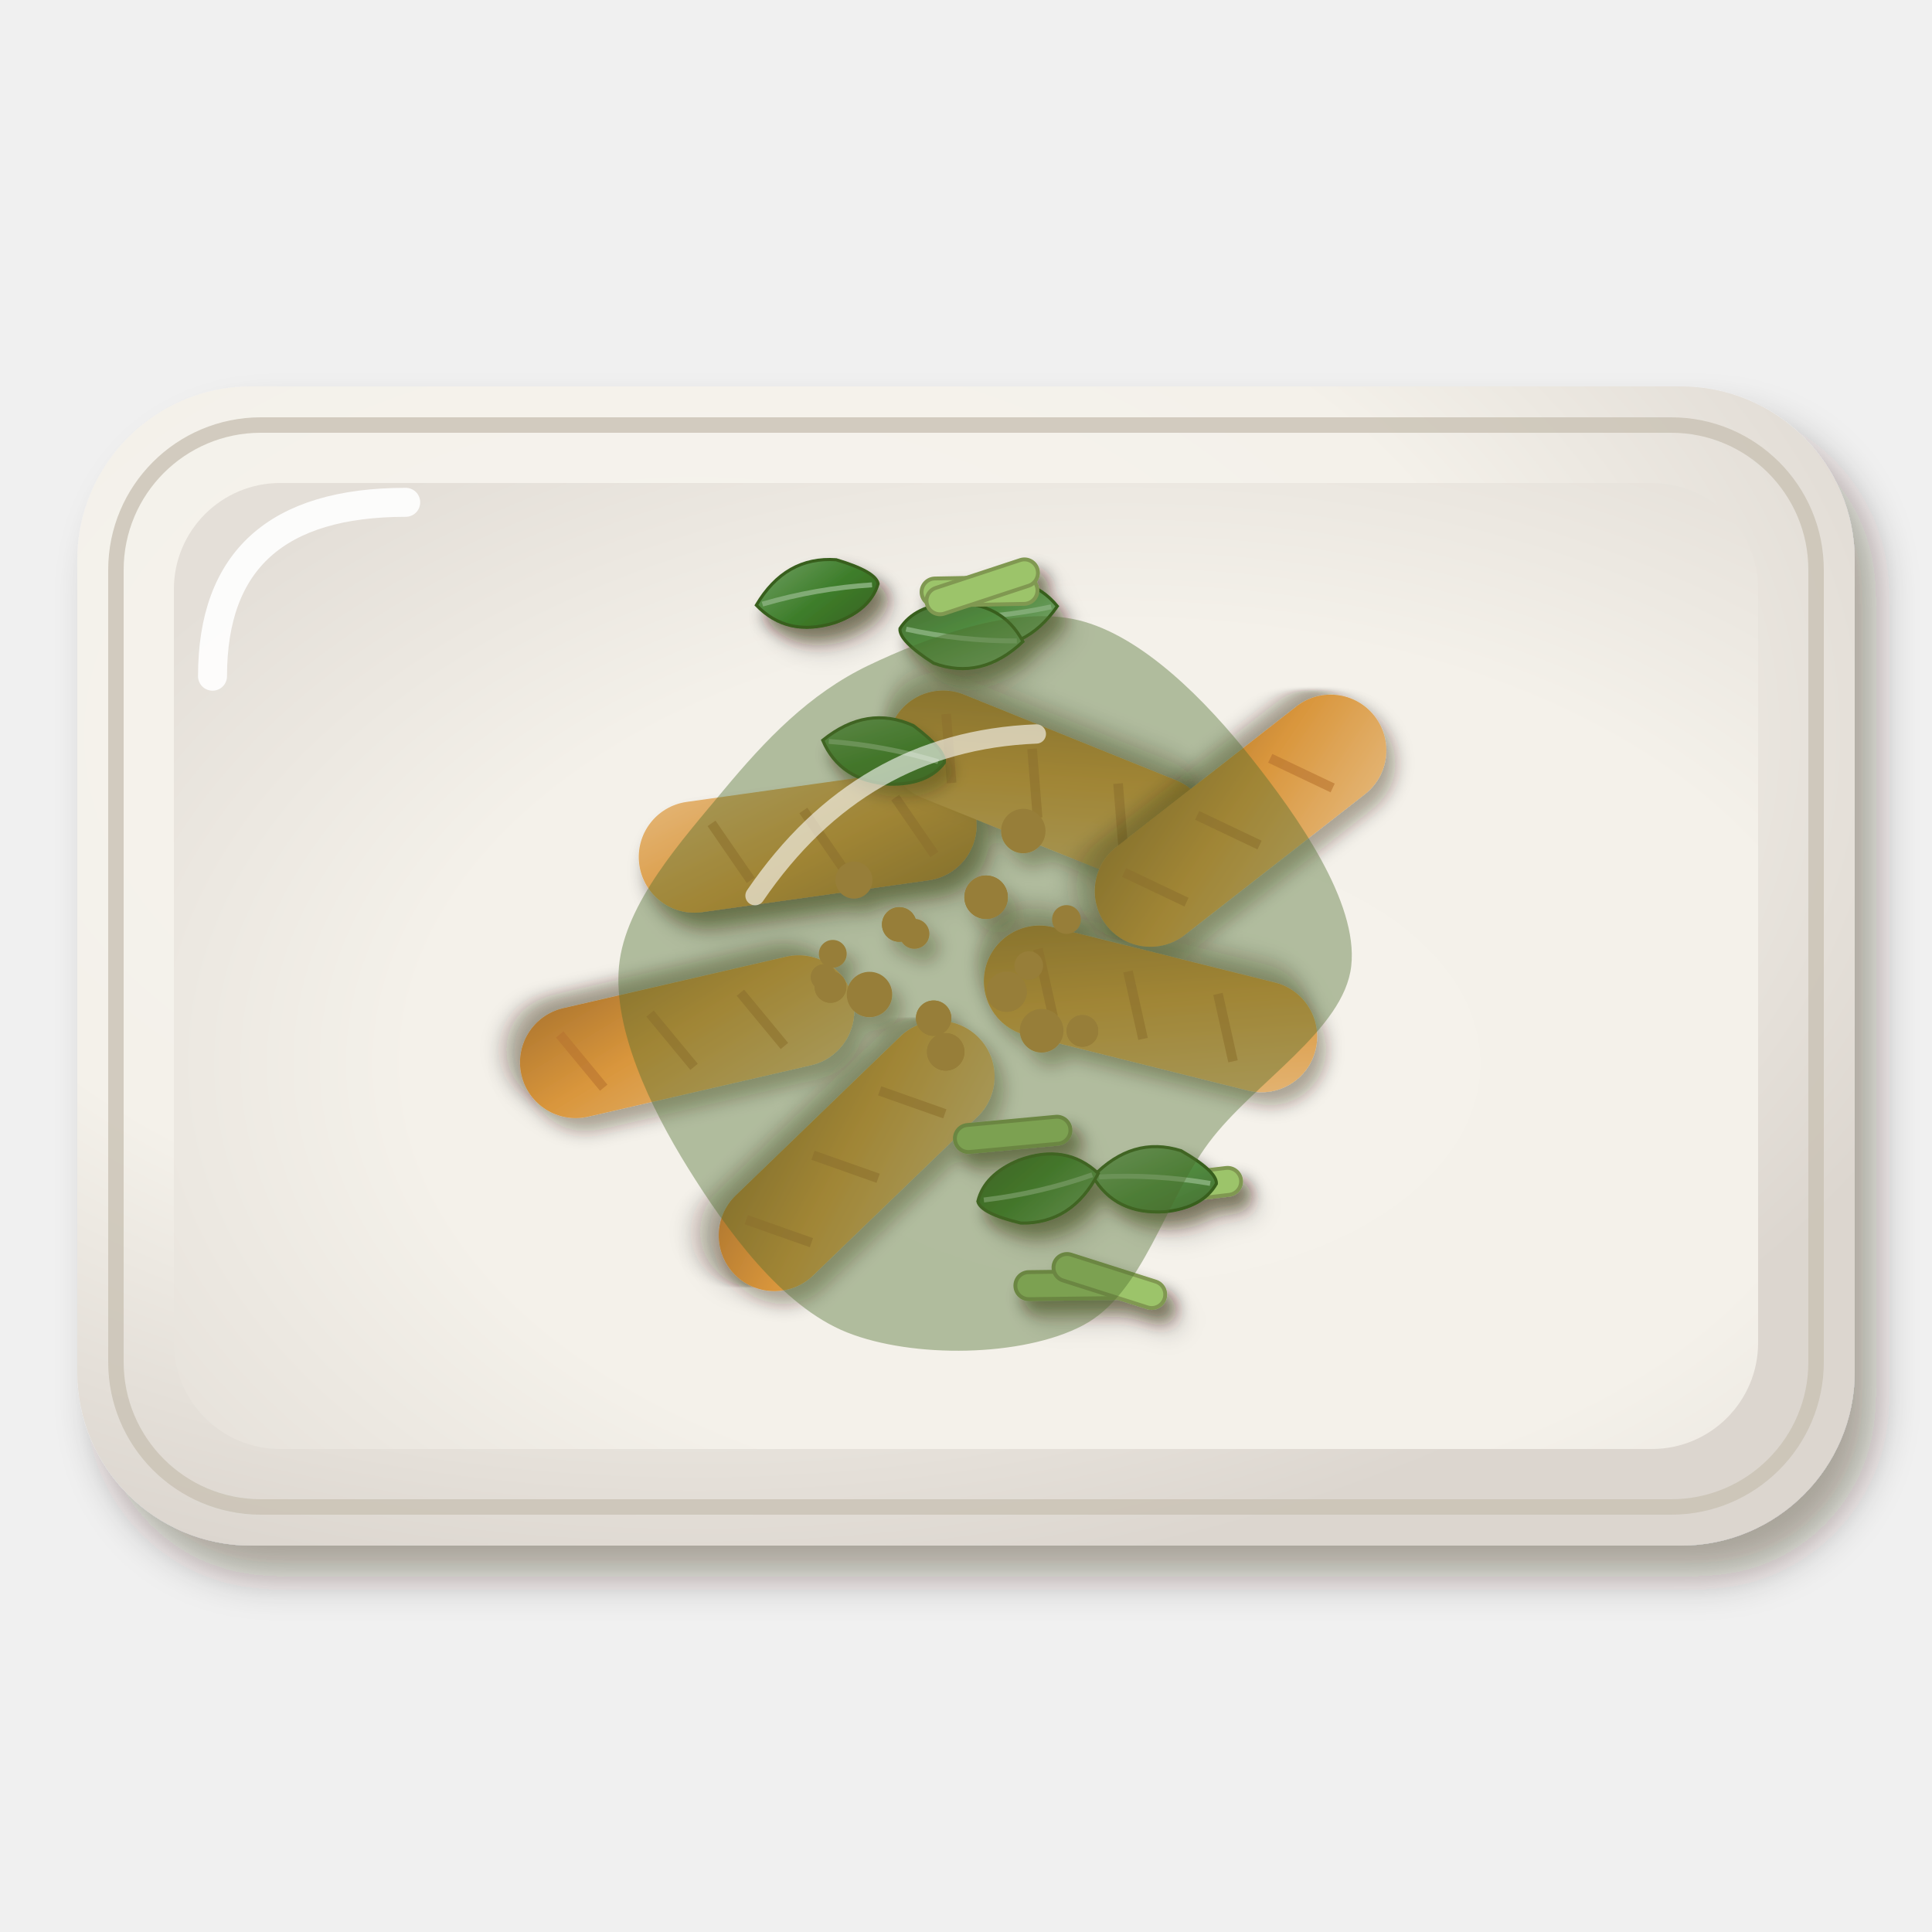
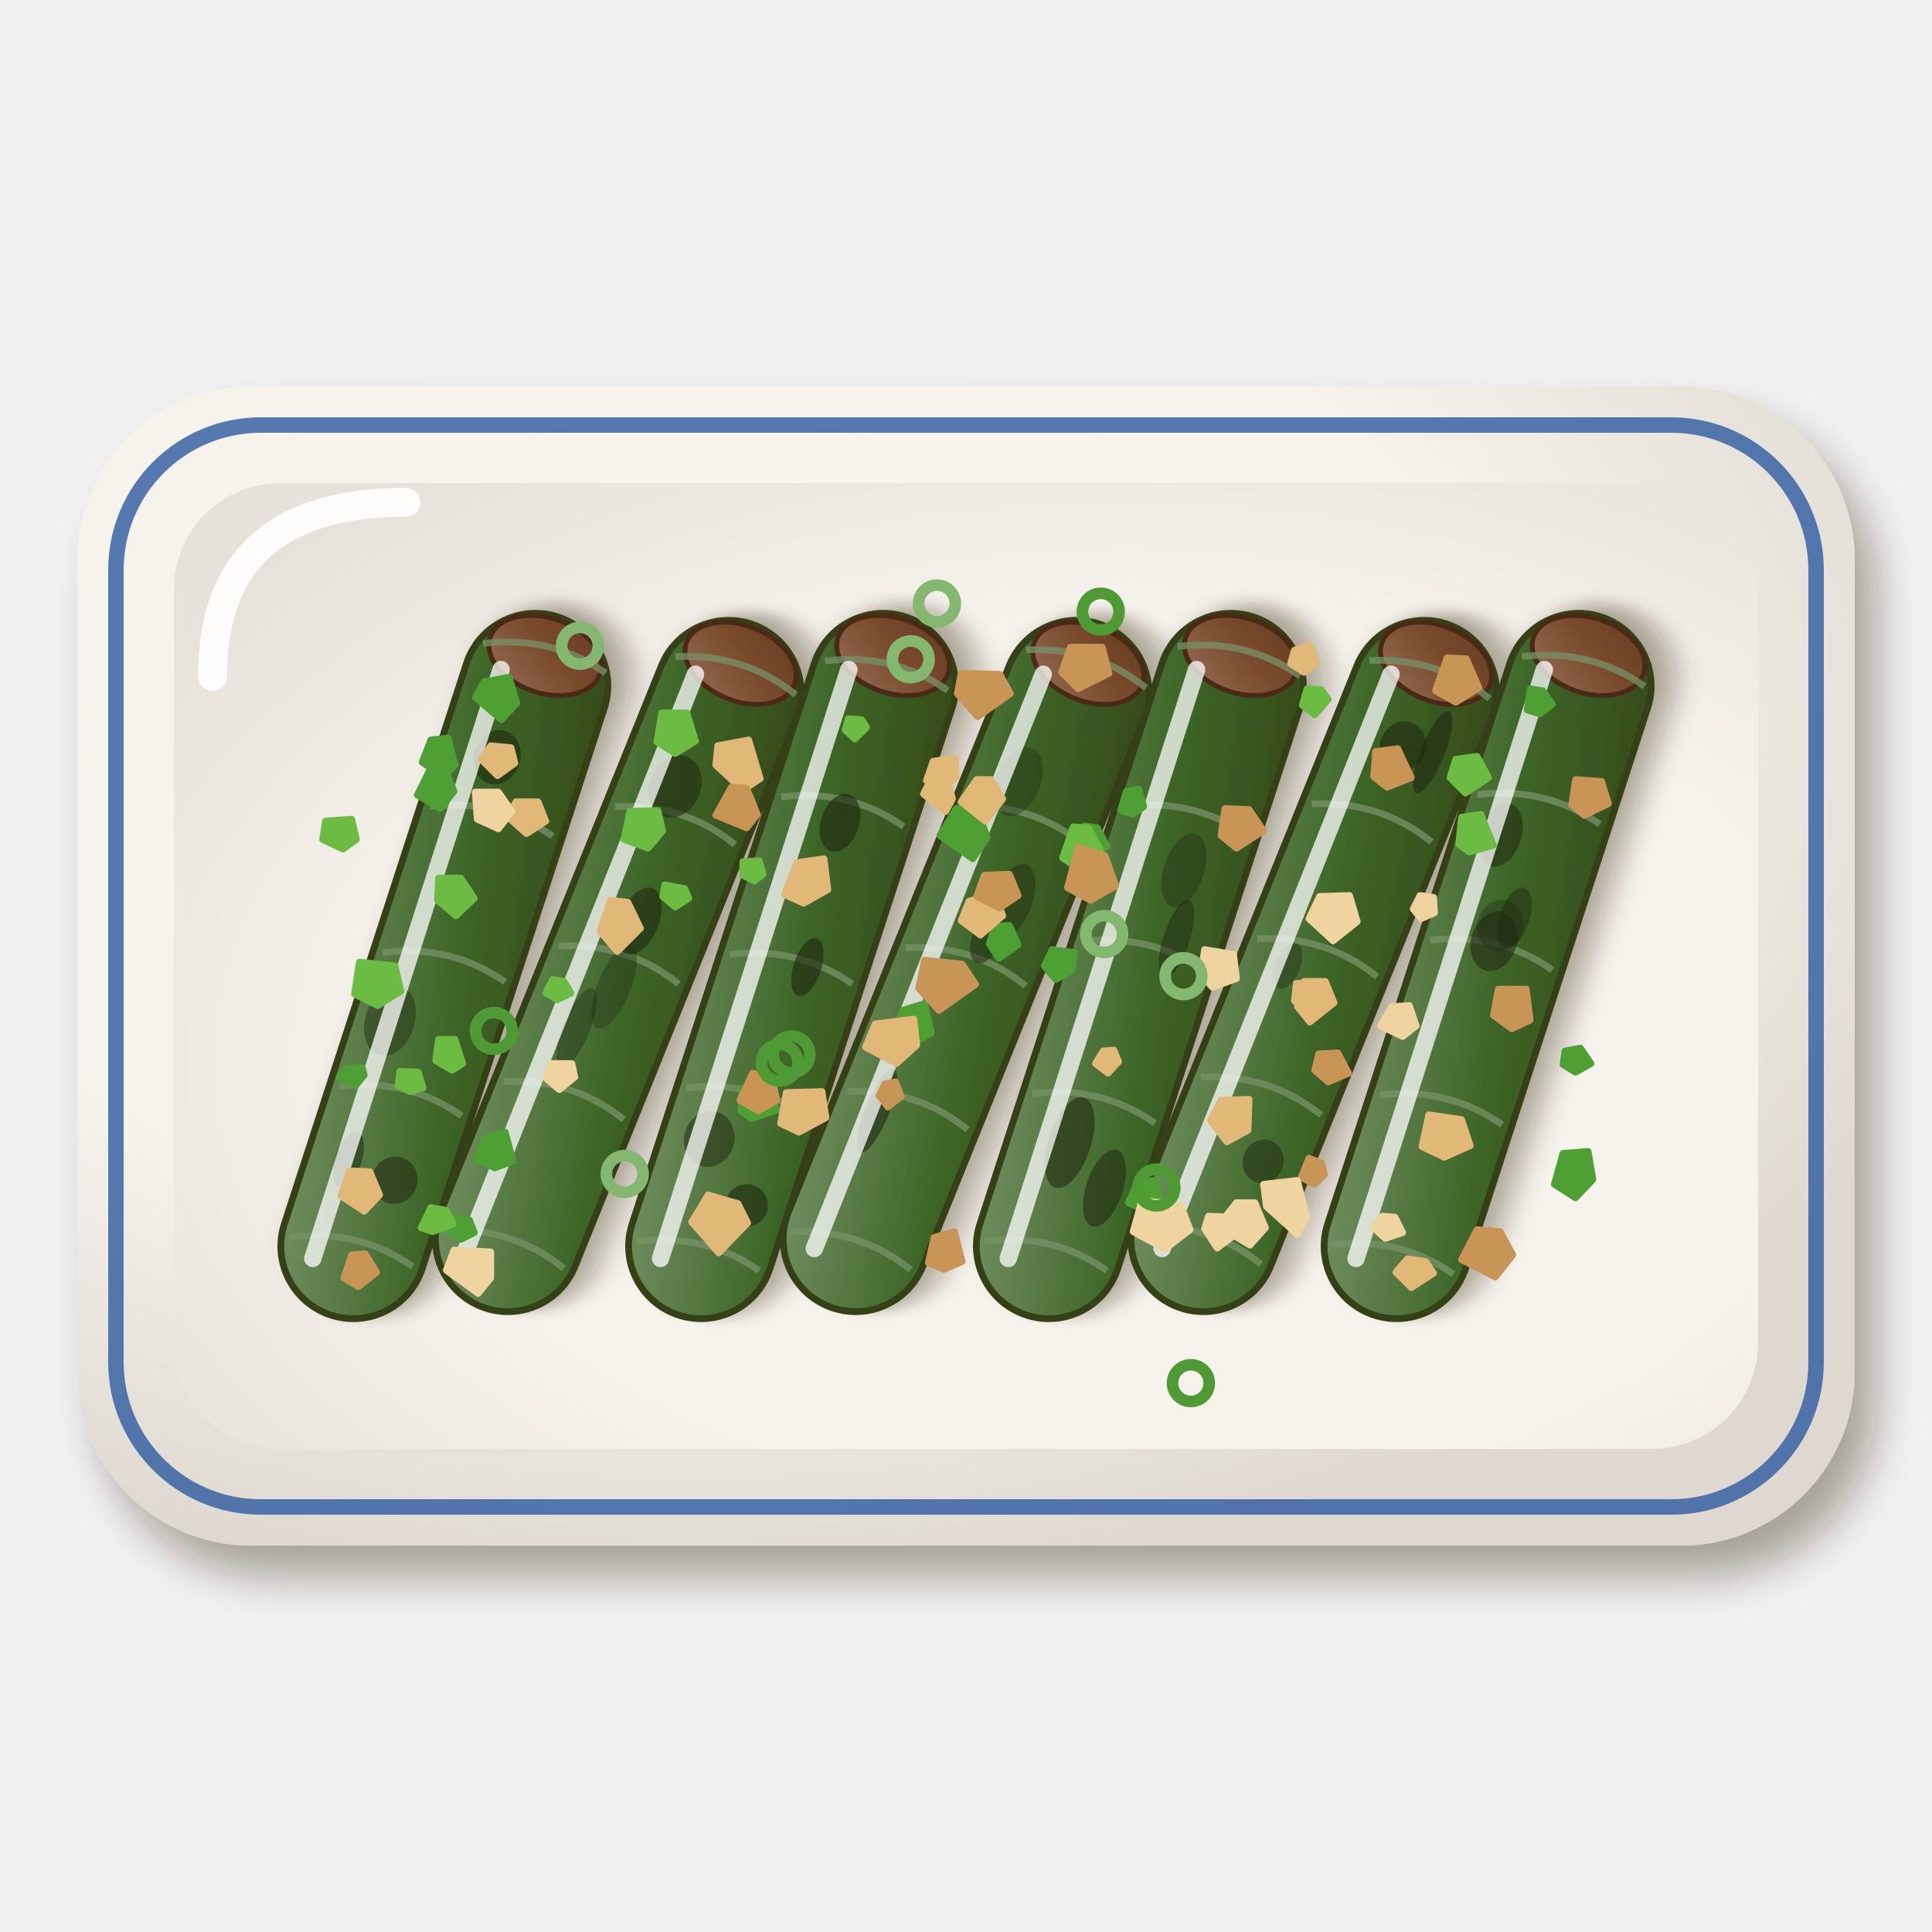
<svg xmlns="http://www.w3.org/2000/svg" viewBox="0 0 200 200" width="400" height="400">
  <defs>
    <filter id="vn_bolalot-1" x="-30%" y="-30%" width="160%" height="160%">
      <feDropShadow dx="2.24" dy="3.2" stdDeviation="2.08" flood-color="#2b1607" flood-opacity=".36" />
    </filter>
    <radialGradient id="vn_bolalot-2" cx="0.35" cy="0.3" r=".75">
-       <stop offset="0" stop-color="#f6f4ee" />
-       <stop offset=".6" stop-color="#f4f1ea" />
-       <stop offset="1" stop-color="#dcd6cf" />
+       <stop offset="0" stop-color="#f8f5f0" />
+       <stop offset=".6" stop-color="#f6f3ec" />
+       <stop offset="1" stop-color="#ded8d0" />
    </radialGradient>
    <radialGradient id="vn_bolalot-3" cx="0.6" cy="0.6" r=".75">
-       <stop offset="0" stop-color="#f5f2eb" />
-       <stop offset=".6" stop-color="#f4f1ea" />
-       <stop offset="1" stop-color="#e4dfd8" />
+       <stop offset="0" stop-color="#f7f4ed" />
+       <stop offset=".6" stop-color="#f6f3ec" />
+       <stop offset="1" stop-color="#e6e1da" />
    </radialGradient>
    <filter id="vn_bolalot-4" x="-30%" y="-30%" width="160%" height="160%">
-       <feDropShadow dx="0.98" dy="1.4" stdDeviation="0.91" flood-color="#2b1607" flood-opacity=".36" />
+       <feDropShadow dx="1.26" dy="1.8" stdDeviation="1.17" flood-color="#2b1607" flood-opacity=".36" />
    </filter>
-     <filter id="vn_bolalot-5" x="-30%" y="-30%" width="160%" height="160%">
-       <feDropShadow dx="1.12" dy="1.6" stdDeviation="1.04" flood-color="#2b1607" flood-opacity=".36" />
-     </filter>
+     <linearGradient id="vn_bolalot-5" x1="0" y1="0" x2="1" y2="1">
+       <stop offset="0" stop-color="#739063" />
+       <stop offset=".55" stop-color="#3c6526" />
+       <stop offset="1" stop-color="#36491b" />
+     </linearGradient>
    <linearGradient id="vn_bolalot-6" x1="0" y1="0" x2="1" y2="1">
-       <stop offset="0" stop-color="#e4b677" />
-       <stop offset=".55" stop-color="#d9963c" />
-       <stop offset="1" stop-color="#ad762f" />
+       <stop offset="0" stop-color="#956e56" />
+       <stop offset=".55" stop-color="#7a4a2c" />
+       <stop offset="1" stop-color="#663d23" />
    </linearGradient>
-     <linearGradient id="vn_bolalot-7" x1="0" y1="0" x2="1" y2="1">
-       <stop offset="0" stop-color="#7ca76f" />
-       <stop offset=".55" stop-color="#508a3f" />
-       <stop offset="1" stop-color="#476d31" />
-     </linearGradient>
-     <linearGradient id="vn_bolalot-8" x1="0" y1="0" x2="1" y2="1">
-       <stop offset="0" stop-color="#6e9e5f" />
-       <stop offset=".55" stop-color="#3d7d2a" />
-       <stop offset="1" stop-color="#386321" />
-     </linearGradient>
-     <filter id="vn_bolalot-9" x="-30%" y="-30%" width="160%" height="160%">
-       <feDropShadow dx="0.84" dy="1.2" stdDeviation="0.78" flood-color="#2b1607" flood-opacity=".36" />
-     </filter>
  </defs>
  <g filter="url(#vn_bolalot-1)">
    <rect x="8" y="40" width="184" height="120" rx="18" fill="url(#vn_bolalot-2)" />
  </g>
-   <rect x="12" y="44" width="176" height="112" rx="15" fill="none" stroke="#c9c2b4" stroke-width="1.6" opacity=".8" />
+   <rect x="12" y="44" width="176" height="112" rx="15" fill="none" stroke="#2d5aa0" stroke-width="1.6" opacity=".8" />
  <rect x="18" y="50" width="164" height="100" rx="11" fill="url(#vn_bolalot-3)" />
  <path d="M22,70 Q22,52 42,52" stroke="#fff" stroke-width="3" fill="none" stroke-linecap="round" opacity=".9" />
-   <g filter="url(#vn_bolalot-4)">
-     <g transform="translate(88.68 119.67) rotate(136)">
-       <g filter="url(#vn_bolalot-5)">
-         <rect x="-17.6" y="-5.76" width="35.2" height="11.52" rx="5.76" fill="url(#vn_bolalot-6)" />
-       </g>
-       <path d="M-9.6,-3.2 l3.2,6.4 M0,-3.2 l3.2,6.4 M9.6,-3.2 l3.2,6.4" stroke="#b8732e" stroke-width="1" opacity=".6" />
+   <g transform="translate(46 100) rotate(-72)">
+     <g filter="url(#vn_bolalot-4)">
+       <rect x="-38" y="-7.5" width="76" height="15" rx="7.5" fill="url(#vn_bolalot-5)" stroke="#344118" stroke-width=".7" />
    </g>
-     <g transform="translate(119.1 104.44) rotate(194)">
-       <g filter="url(#vn_bolalot-5)">
-         <rect x="-17.6" y="-5.76" width="35.2" height="11.52" rx="5.76" fill="url(#vn_bolalot-6)" />
-       </g>
-       <path d="M-9.6,-3.2 l3.2,6.4 M0,-3.2 l3.2,6.4 M9.6,-3.2 l3.2,6.4" stroke="#b8732e" stroke-width="1" opacity=".6" />
+     <ellipse cx="33.8" cy="0" rx="3.9" ry="6" fill="url(#vn_bolalot-6)" stroke="#4a2a14" stroke-width=".5" />
+     <path d="M-31.61,-6.5 Q-28.61,0 -30.61,6.5M-15.19,-6.5 Q-12.19,0 -14.19,6.5M-0.63,-6.5 Q2.37,0 0.37,6.5M15.24,-6.5 Q18.24,0 16.24,6.5M33,-6.5 Q36,0 34,6.5" stroke="#779367" stroke-width=".7" fill="none" opacity=".75" />
+     <ellipse cx="-7.13" cy="-3.61" rx="3.74" ry="2.54" fill="#1f2a12" opacity="0.47" />
+     <ellipse cx="-22.68" cy="1.97" rx="2.45" ry="2.35" fill="#1f2a12" opacity="0.57" />
+     <ellipse cx="22.24" cy="-1.46" rx="2.85" ry="2.37" fill="#1f2a12" opacity="0.63" />
+     <ellipse cx="-22.13" cy="-3.24" rx="2.98" ry="1.36" fill="#1f2a12" opacity="0.56" />
+     <path d="M-33,-3.6 L31,-3.9" stroke="#fff" stroke-width="1.8" fill="none" stroke-linecap="round" opacity="0.75" />
+   </g>
+   <g transform="translate(64 100) rotate(-68)">
+     <g filter="url(#vn_bolalot-4)">
+       <rect x="-38" y="-7.5" width="76" height="15" rx="7.5" fill="url(#vn_bolalot-5)" stroke="#344118" stroke-width=".7" />
    </g>
-     <g transform="translate(83.61 87.07) rotate(352)">
-       <g filter="url(#vn_bolalot-5)">
-         <rect x="-17.6" y="-5.76" width="35.2" height="11.52" rx="5.76" fill="url(#vn_bolalot-6)" />
-       </g>
-       <path d="M-9.6,-3.2 l3.2,6.4 M0,-3.2 l3.2,6.4 M9.6,-3.2 l3.2,6.4" stroke="#b8732e" stroke-width="1" opacity=".6" />
+     <ellipse cx="33.8" cy="0" rx="3.9" ry="6" fill="url(#vn_bolalot-6)" stroke="#4a2a14" stroke-width=".5" />
+     <path d="M-32.13,-6.5 Q-29.13,0 -31.13,6.5M-15.53,-6.5 Q-12.53,0 -14.53,6.5M-0.39,-6.5 Q2.61,0 0.61,6.5M15.18,-6.5 Q18.18,0 16.18,6.5M31.92,-6.5 Q34.92,0 32.92,6.5" stroke="#779367" stroke-width=".7" fill="none" opacity=".75" />
+     <ellipse cx="19.44" cy="-1.51" rx="3.33" ry="2.66" fill="#1f2a12" opacity="0.6" />
+     <ellipse cx="5.14" cy="0.28" rx="3.64" ry="2.01" fill="#1f2a12" opacity="0.62" />
+     <ellipse cx="-2.13" cy="0.4" rx="4.66" ry="1.7" fill="#1f2a12" opacity="0.36" />
+     <ellipse cx="-7.55" cy="-1.59" rx="4.42" ry="1.38" fill="#1f2a12" opacity="0.4" />
+     <path d="M-33,-3.6 L31,-3.9" stroke="#fff" stroke-width="1.8" fill="none" stroke-linecap="round" opacity="0.75" />
+   </g>
+   <g transform="translate(82 100) rotate(-72)">
+     <g filter="url(#vn_bolalot-4)">
+       <rect x="-38" y="-7.5" width="76" height="15" rx="7.5" fill="url(#vn_bolalot-5)" stroke="#344118" stroke-width=".7" />
    </g>
-     <g transform="translate(108.61 81.68) rotate(202)">
-       <g filter="url(#vn_bolalot-5)">
-         <rect x="-17.6" y="-5.76" width="35.2" height="11.52" rx="5.76" fill="url(#vn_bolalot-6)" />
-       </g>
-       <path d="M-9.6,-3.2 l3.2,6.4 M0,-3.2 l3.2,6.4 M9.6,-3.2 l3.2,6.4" stroke="#b8732e" stroke-width="1" opacity=".6" />
+     <ellipse cx="33.8" cy="0" rx="3.9" ry="6" fill="url(#vn_bolalot-6)" stroke="#4a2a14" stroke-width=".5" />
+     <path d="M-32.06,-6.5 Q-29.06,0 -31.06,6.5M-15.39,-6.5 Q-12.39,0 -14.39,6.5M-0.85,-6.5 Q2.15,0 0.15,6.5M16.3,-6.5 Q19.3,0 17.3,6.5M31.1,-6.5 Q34.1,0 32.1,6.5" stroke="#779367" stroke-width=".7" fill="none" opacity=".75" />
+     <ellipse cx="0.39" cy="1.54" rx="3.12" ry="1.44" fill="#1f2a12" opacity="0.63" />
+     <ellipse cx="-19.69" cy="-2.62" rx="2.91" ry="2.6" fill="#1f2a12" opacity="0.52" />
+     <ellipse cx="15.63" cy="0.13" rx="3.09" ry="1.97" fill="#1f2a12" opacity="0.64" />
+     <ellipse cx="-25.01" cy="3.19" rx="2.18" ry="2.2" fill="#1f2a12" opacity="0.63" />
+     <path d="M-33,-3.6 L31,-3.9" stroke="#fff" stroke-width="1.8" fill="none" stroke-linecap="round" opacity="0.75" />
+   </g>
+   <g transform="translate(100 100) rotate(-68)">
+     <g filter="url(#vn_bolalot-4)">
+       <rect x="-38" y="-7.5" width="76" height="15" rx="7.5" fill="url(#vn_bolalot-5)" stroke="#344118" stroke-width=".7" />
    </g>
-     <g transform="translate(71.13 107.32) rotate(167)">
-       <g filter="url(#vn_bolalot-5)">
-         <rect x="-17.6" y="-5.76" width="35.2" height="11.52" rx="5.76" fill="url(#vn_bolalot-6)" />
-       </g>
-       <path d="M-9.6,-3.2 l3.2,6.4 M0,-3.2 l3.2,6.4 M9.6,-3.2 l3.2,6.4" stroke="#b8732e" stroke-width="1" opacity=".6" />
+     <ellipse cx="33.8" cy="0" rx="3.9" ry="6" fill="url(#vn_bolalot-6)" stroke="#4a2a14" stroke-width=".5" />
+     <path d="M-32.31,-6.5 Q-29.31,0 -31.31,6.5M-16.64,-6.5 Q-13.64,0 -15.64,6.5M-0.59,-6.5 Q2.41,0 0.41,6.5M15.21,-6.5 Q18.21,0 16.21,6.5M32.67,-6.5 Q35.67,0 33.67,6.5" stroke="#779367" stroke-width=".7" fill="none" opacity=".75" />
+     <ellipse cx="19.73" cy="-2.09" rx="3.76" ry="2.25" fill="#1f2a12" opacity="0.36" />
+     <ellipse cx="-17.35" cy="-2.91" rx="4.63" ry="1.24" fill="#1f2a12" opacity="0.59" />
+     <ellipse cx="3.45" cy="0.89" rx="2.73" ry="1.47" fill="#1f2a12" opacity="0.53" />
+     <ellipse cx="7.92" cy="1.88" rx="4.18" ry="2.07" fill="#1f2a12" opacity="0.44" />
+     <path d="M-33,-3.6 L31,-3.9" stroke="#fff" stroke-width="1.8" fill="none" stroke-linecap="round" opacity="0.75" />
+   </g>
+   <g transform="translate(118 100) rotate(-72)">
+     <g filter="url(#vn_bolalot-4)">
+       <rect x="-38" y="-7.5" width="76" height="15" rx="7.5" fill="url(#vn_bolalot-5)" stroke="#344118" stroke-width=".7" />
    </g>
-     <g transform="translate(128.42 84.96) rotate(142)">
-       <g filter="url(#vn_bolalot-5)">
-         <rect x="-17.6" y="-5.76" width="35.2" height="11.52" rx="5.76" fill="url(#vn_bolalot-6)" />
-       </g>
-       <path d="M-9.6,-3.2 l3.2,6.4 M0,-3.2 l3.2,6.4 M9.6,-3.2 l3.2,6.4" stroke="#b8732e" stroke-width="1" opacity=".6" />
+     <ellipse cx="33.8" cy="0" rx="3.9" ry="6" fill="url(#vn_bolalot-6)" stroke="#4a2a14" stroke-width=".5" />
+     <path d="M-32.04,-6.5 Q-29.04,0 -31.04,6.5M-15.99,-6.5 Q-12.99,0 -14.99,6.5M0.56,-6.5 Q3.56,0 1.56,6.5M15.27,-6.5 Q18.27,0 16.27,6.5M32.67,-6.5 Q35.67,0 33.67,6.5" stroke="#779367" stroke-width=".7" fill="none" opacity=".75" />
+     <ellipse cx="-19.64" cy="-1.26" rx="4.89" ry="2.19" fill="#1f2a12" opacity="0.6" />
+     <ellipse cx="3.84" cy="2.74" rx="4.22" ry="1.36" fill="#1f2a12" opacity="0.5" />
+     <ellipse cx="10.84" cy="1.27" rx="3.96" ry="2.07" fill="#1f2a12" opacity="0.39" />
+     <ellipse cx="-23" cy="3.62" rx="4.15" ry="1.9" fill="#1f2a12" opacity="0.57" />
+     <path d="M-33,-3.6 L31,-3.9" stroke="#fff" stroke-width="1.8" fill="none" stroke-linecap="round" opacity="0.75" />
+   </g>
+   <g transform="translate(136 100) rotate(-68)">
+     <g filter="url(#vn_bolalot-4)">
+       <rect x="-38" y="-7.5" width="76" height="15" rx="7.5" fill="url(#vn_bolalot-5)" stroke="#344118" stroke-width=".7" />
    </g>
-     <g filter="url(#vn_bolalot-9)">
-       <g transform="translate(122.51 122.84) rotate(-6.76)">
-         <rect x="-6" y="-1.4" width="12" height="2.8" rx="1.4" fill="#9cc46a" stroke="#809851" stroke-width=".4" />
-       </g>
-       <g transform="translate(119.53 122.17) rotate(3.34) scale(0.64)">
-         <path d="M-10,0 Q-4,-7 4,-5 Q10,-2 10,0 Q8,4 2,5 Q-6,6 -10,0Z" fill="url(#vn_bolalot-7)" stroke="#375e1f" stroke-width=".5" />
-         <path d="M-9,0 Q0,-1 9,0" stroke="#81ab75" stroke-width=".8" fill="none" />
-       </g>
-       <g transform="translate(107.46 122.92) rotate(166.92) scale(0.64)">
-         <path d="M-10,0 Q-4,-7 4,-5 Q10,-2 10,0 Q8,4 2,5 Q-6,6 -10,0Z" fill="url(#vn_bolalot-8)" stroke="#375e1f" stroke-width=".5" />
-         <path d="M-9,0 Q0,-1 9,0" stroke="#81ab75" stroke-width=".8" fill="none" />
-       </g>
-       <g transform="translate(111.11 133.03) rotate(179.27)">
-         <rect x="-6" y="-1.4" width="12" height="2.8" rx="1.4" fill="#9cc46a" stroke="#809851" stroke-width=".4" />
-       </g>
-       <g transform="translate(104.83 117.43) rotate(-5.32)">
-         <rect x="-6" y="-1.4" width="12" height="2.8" rx="1.4" fill="#9cc46a" stroke="#809851" stroke-width=".4" />
-       </g>
-       <g transform="translate(114.84 132.61) rotate(17.66)">
-         <rect x="-6" y="-1.4" width="12" height="2.8" rx="1.4" fill="#9cc46a" stroke="#809851" stroke-width=".4" />
-       </g>
+     <ellipse cx="33.8" cy="0" rx="3.9" ry="6" fill="url(#vn_bolalot-6)" stroke="#4a2a14" stroke-width=".5" />
+     <path d="M-31.68,-6.5 Q-28.68,0 -30.68,6.5M-15.03,-6.5 Q-12.03,0 -14.03,6.5M0.43,-6.5 Q3.43,0 1.43,6.5M15.47,-6.5 Q18.47,0 16.47,6.5M31.48,-6.5 Q34.48,0 32.48,6.5" stroke="#779367" stroke-width=".7" fill="none" opacity=".75" />
+     <ellipse cx="25.14" cy="3.12" rx="4.54" ry="1.22" fill="#1f2a12" opacity="0.61" />
+     <ellipse cx="24.5" cy="0.04" rx="2.65" ry="2.38" fill="#1f2a12" opacity="0.63" />
+     <ellipse cx="-0.99" cy="-2.5" rx="2.5" ry="1.27" fill="#1f2a12" opacity="0.44" />
+     <ellipse cx="-20.71" cy="2.72" rx="2.27" ry="2.11" fill="#1f2a12" opacity="0.54" />
+     <path d="M-33,-3.6 L31,-3.9" stroke="#fff" stroke-width="1.8" fill="none" stroke-linecap="round" opacity="0.75" />
+   </g>
+   <g transform="translate(154 100) rotate(-72)">
+     <g filter="url(#vn_bolalot-4)">
+       <rect x="-38" y="-7.5" width="76" height="15" rx="7.5" fill="url(#vn_bolalot-5)" stroke="#344118" stroke-width=".7" />
    </g>
-     <g filter="url(#vn_bolalot-9)">
-       <g transform="translate(91.46 77.8) rotate(10.5) scale(0.64)">
-         <path d="M-10,0 Q-4,-7 4,-5 Q10,-2 10,0 Q8,4 2,5 Q-6,6 -10,0Z" fill="url(#vn_bolalot-8)" stroke="#375e1f" stroke-width=".5" />
-         <path d="M-9,0 Q0,-1 9,0" stroke="#81ab75" stroke-width=".8" fill="none" />
-       </g>
-       <g transform="translate(84.6 61.54) rotate(-9.97) scale(0.64)">
-         <path d="M-10,0 Q-4,-7 4,-5 Q10,-2 10,0 Q8,4 2,5 Q-6,6 -10,0Z" fill="url(#vn_bolalot-8)" stroke="#375e1f" stroke-width=".5" />
-         <path d="M-9,0 Q0,-1 9,0" stroke="#81ab75" stroke-width=".8" fill="none" />
-       </g>
-       <g transform="translate(103.09 63.4) rotate(174.22) scale(0.64)">
-         <path d="M-10,0 Q-4,-7 4,-5 Q10,-2 10,0 Q8,4 2,5 Q-6,6 -10,0Z" fill="url(#vn_bolalot-7)" stroke="#375e1f" stroke-width=".5" />
-         <path d="M-9,0 Q0,-1 9,0" stroke="#81ab75" stroke-width=".8" fill="none" />
-       </g>
-       <g transform="translate(99.53 65.74) rotate(186.09) scale(0.64)">
-         <path d="M-10,0 Q-4,-7 4,-5 Q10,-2 10,0 Q8,4 2,5 Q-6,6 -10,0Z" fill="url(#vn_bolalot-7)" stroke="#375e1f" stroke-width=".5" />
-         <path d="M-9,0 Q0,-1 9,0" stroke="#81ab75" stroke-width=".8" fill="none" />
-       </g>
-       <g transform="translate(101.4 61.2) rotate(178.92)">
-         <rect x="-6" y="-1.4" width="12" height="2.8" rx="1.4" fill="#9cc46a" stroke="#809851" stroke-width=".4" />
-       </g>
-       <g transform="translate(101.68 60.75) rotate(161.75)">
-         <rect x="-6" y="-1.4" width="12" height="2.8" rx="1.4" fill="#9cc46a" stroke="#809851" stroke-width=".4" />
-       </g>
-     </g>
-     <circle cx="110.4" cy="95.19" r="1.49" fill="#c98a42" />
-     <circle cx="106.5" cy="99.95" r="1.48" fill="#c98a42" />
-     <circle cx="90.01" cy="102.95" r="2.35" fill="#c98a42" />
-     <circle cx="86.21" cy="98.74" r="1.44" fill="#c98a42" />
-     <circle cx="88.4" cy="91.1" r="1.92" fill="#c98a42" />
-     <circle cx="94.66" cy="96.67" r="1.55" fill="#c98a42" />
-     <circle cx="107.83" cy="106.7" r="2.26" fill="#c98a42" />
-     <circle cx="105.93" cy="86.03" r="2.3" fill="#c98a42" />
-     <circle cx="112.05" cy="106.72" r="1.64" fill="#c98a42" />
-     <circle cx="97.9" cy="108.89" r="1.94" fill="#c98a42" />
-     <circle cx="93.09" cy="95.7" r="1.79" fill="#c98a42" />
-     <circle cx="85.97" cy="102.17" r="1.64" fill="#c98a42" />
-     <circle cx="85.27" cy="101.15" r="1.33" fill="#c98a42" />
-     <circle cx="104.21" cy="102.66" r="2.08" fill="#c98a42" />
-     <circle cx="102.08" cy="92.88" r="2.25" fill="#c98a42" />
-     <circle cx="96.65" cy="105.4" r="1.83" fill="#c98a42" />
-     <circle cx="112.05" cy="106.72" r="1.64" fill="#c98a42" />
-     <circle cx="97.9" cy="108.89" r="1.94" fill="#c98a42" />
-     <circle cx="93.09" cy="95.7" r="1.79" fill="#c98a42" />
-     <circle cx="85.97" cy="102.17" r="1.64" fill="#c98a42" />
-     <circle cx="85.27" cy="101.15" r="1.33" fill="#c98a42" />
-     <circle cx="104.21" cy="102.66" r="2.08" fill="#c98a42" />
-     <circle cx="102.08" cy="92.88" r="2.25" fill="#c98a42" />
-     <circle cx="96.65" cy="105.4" r="1.83" fill="#c98a42" />
+     <ellipse cx="33.8" cy="0" rx="3.9" ry="6" fill="url(#vn_bolalot-6)" stroke="#4a2a14" stroke-width=".5" />
+     <path d="M-32.44,-6.5 Q-29.44,0 -31.44,6.5M-16.16,-6.5 Q-13.16,0 -15.16,6.5M0.68,-6.5 Q3.68,0 1.68,6.5M16.55,-6.5 Q19.55,0 17.55,6.5M31.56,-6.5 Q34.56,0 32.56,6.5" stroke="#779367" stroke-width=".7" fill="none" opacity=".75" />
+     <ellipse cx="5.59" cy="1.11" rx="3.27" ry="1.54" fill="#1f2a12" opacity="0.49" />
+     <ellipse cx="13.32" cy="-2.91" rx="3.39" ry="2.13" fill="#1f2a12" opacity="0.58" />
+     <ellipse cx="2.65" cy="-0.16" rx="3.16" ry="2.36" fill="#1f2a12" opacity="0.6" />
+     <ellipse cx="4.4" cy="-0.06" rx="2.66" ry="2.38" fill="#1f2a12" opacity="0.36" />
+     <path d="M-33,-3.6 L31,-3.9" stroke="#fff" stroke-width="1.8" fill="none" stroke-linecap="round" opacity="0.75" />
  </g>
-   <path transform="translate(100 100)" d="M39.88,0C39.14,6.63 29.78,12.07 25.15,18.27C20.52,24.47 18.34,33.94 12.09,37.21C5.85,40.49 -5.51,40.64 -12.32,37.93C-19.14,35.21 -24.85,27.23 -28.78,20.91C-32.71,14.59 -36.54,6.52 -35.92,0C-35.3,-6.52 -29.38,-13.03 -25.08,-18.22C-20.77,-23.4 -16.23,-28.18 -10.11,-31.11C-3.99,-34.04 5.02,-37.4 11.63,-35.8C18.25,-34.2 24.86,-27.45 29.57,-21.49C34.28,-15.52 40.62,-6.63 39.88,0Z" fill="#4c6b2a" opacity="0.4" />
-   <path transform="translate(100 100)" d="M-21.84,-7.28 Q-10.92,-23.3 7.28,-24.02" stroke="#fff" stroke-width="2" fill="none" stroke-linecap="round" opacity=".6" />
+   <path d="M53.1,120.2L51.2,120.9L49.3,120L50.2,117.8L52.3,117.2ZM120.2,124.4L118.5,125.3L116.8,124.5L117.8,122.3L119.6,122.2ZM160.7,72.9L159.4,73.9L158.1,73.5L158.4,71.3L159.7,71.5ZM118.4,83.5L117.3,84.3L116,83.9L116.6,81.9L117.9,81.7ZM37.7,111.3L36.8,112.4L35.1,111.5L35.8,110.6L37.5,110.5ZM164.9,122.1L163.1,124L160.9,122.6L161.8,119.4L164.4,119.2ZM47,81.9L45.6,83.7L43.2,82.3L44.5,79.7L46.3,80.2ZM53.5,72.8L51.9,74.5L49.2,72.2L50.1,70.6L52.7,70.1ZM151.8,71.4L150.7,71.9L149.6,71L150,69.9L151.5,69.9ZM164.7,110.1L163.1,111L161.8,110.2L162,108.8L163.6,108.5ZM111,100.4L109.3,101.4L108.1,100L108.9,98.3L111.2,98.6ZM114.6,87.6L113.2,88.7L111.6,87.6L112.3,85.5L113.6,85.7ZM80.5,114.9L77.8,115.8L76.7,115L76.8,112.7L78.9,112.4ZM102.2,86.7L100.7,88.9L97.3,86.5L99,83.7L101.1,83.6ZM49.1,127.6L47.7,128.3L46.5,127.6L47.1,126L48.6,126.3ZM47.1,79.2L45.9,80.4L43.7,78.9L44.6,76.6L46.4,76.4ZM105.4,97.8L103.4,99.2L102.4,97.7L103,95.9L104.5,95.8ZM96.4,106.9L94.1,108.3L92.9,107L93.4,104.6L95.7,103.9Z" fill="#4fa034" stroke="#4fa034" stroke-width=".7" stroke-linejoin="round" />
+   <path d="M71.3,93L69.9,93.9L68.6,92.8L68.8,91.6L70.9,92ZM59.1,102.8L57.7,103.5L56.5,102.8L57.2,101.4L58.4,101.6ZM43.8,112.6L42.5,113L41.2,112.4L41.4,110.9L43.3,111ZM154.6,87.5L152.1,88.2L151,87.4L151.3,84.6L153.3,84.3ZM41.5,102.6L39.1,104.1L36.7,102.9L37.2,99.6L40.9,100ZM79,90.5L78.1,91.2L76.9,90.6L76.9,89.2L78.6,89.1ZM72,76.7L69.9,78L68,76.8L68.5,73.8L71.1,73.8ZM68.6,86L67.1,87.8L64.6,86.9L65.2,84L68.1,83.9ZM113.9,88L111.7,90L110,88.8L111.1,85.6L112.7,85.7ZM46.9,126.7L44.8,127.5L43.6,127.1L44.6,125L46.2,125.3ZM36.9,86.9L35.5,87.9L33.4,86.9L33.7,85L36.4,84.8ZM154.1,80.5L151.7,82.1L150.1,80.5L150.7,78.6L152.9,78.3ZM137.5,72.4L136.1,74L134.8,73L135.3,71.3L136.8,71.4ZM49.1,93L47.2,94.8L45.3,93.2L45.4,90.9L47.7,90.9ZM47.9,110.1L46.8,110.8L45.1,109.8L45.4,107.6L47.1,107.6ZM89.7,75.3L88.5,76.5L87.5,75.6L87.8,74.4L89.2,74.5Z" fill="#6cbc44" stroke="#6cbc44" stroke-width=".7" stroke-linejoin="round" />
+   <path d="M53.3,79L51.5,80.3L49.8,78.6L50.8,77.2L52.9,77.4ZM85.7,92.1L83.2,93.5L81.2,92.6L82.5,89.3L85.3,88.9ZM56.5,85L54.5,86.3L52.6,84.6L53.4,83L55.7,83ZM77.4,126.6L74.4,129.7L71.6,126.5L73.3,123.7L76.4,124.6ZM39.3,123.7L37.7,125.4L35.3,123.8L36.2,121.2L38.3,121.3ZM148.4,131.8L146.1,133.3L144.5,131.7L145.7,130.3L147.6,130.6ZM129.2,117L127,118.2L125.3,116L126.4,113.9L129.3,113.8ZM137.4,104.3L135.7,105.2L134,103.6L134.2,101.8L136.9,101.9ZM66.3,96.1L63.9,98.5L62.1,96.4L63.2,93.2L65,93.4ZM115.8,109.9L114.7,111.1L113.4,110.1L114.2,108.8L115.3,108.7ZM103.8,94.8L101.5,96.8L99.5,95.3L100.3,93.3L103,92.5ZM103.8,82.7L102,85L99.5,83L101.1,80.7L102.6,80.7ZM152.2,118.6L149.5,119.8L147.2,118.7L147.9,115.4L151.3,115.9ZM138.1,103.8L135.6,105.8L134.3,104.2L135,101.6L137.2,101.6ZM85.5,115.7L82.7,117.2L80.8,116.3L81.4,113.1L85.1,113ZM78.7,80.6L76.9,81.8L74.1,79.2L74.3,77.2L77.5,76.6ZM94.9,108.2L92.8,110.1L89.6,108.4L90.6,106L94.6,105.5ZM99,80.5L97.2,81.6L95.9,80.8L96.6,78.8L98.9,78.5ZM98.6,82.7L97.9,84L95.6,82.2L96.6,80.2L98.1,80.6ZM136.3,68.7L135,69.6L133.6,68.7L134,67.3L135.6,66.8Z" fill="#e2b878" stroke="#e2b878" stroke-width=".7" stroke-linejoin="round" />
+   <path d="M39,131.7L37.1,133.2L35.6,132.3L36.4,129.9L37.8,129.8ZM139.6,111.1L137.5,112L136.1,110.8L136.5,109.1L138.5,109ZM99.6,130.6L97.7,131.4L96.1,130.7L96.7,128.1L98.8,127.5ZM115.5,91.7L112.9,93.2L110.5,91.9L111.6,87.7L114.4,88.6ZM80.4,113.9L78.5,115L76.6,113.9L77.9,111.1L79.9,111.5ZM105.4,92.7L103.5,94L101.1,92.8L101.9,90.6L104.5,90.5ZM153.1,71.2L150.7,72.7L148.6,71.5L149.8,68.1L151.8,68.2ZM101,101.9L97.2,104.6L95.1,102.3L95.7,99.4L99.6,99.8ZM166.5,83.2L164,84.4L162.7,83.3L163.1,80.7L165.8,80.9ZM130.8,86L128,87.8L126.4,86.5L126.8,83.7L129.3,83.8ZM158.4,105.6L156.5,106.5L154.6,105.1L155.1,102.4L158,102.4ZM146.1,80.5L143.6,81.5L142.2,80.4L142.4,77.8L144.7,77.5ZM137.1,121.6L136.1,122.6L134.7,121.9L135.5,119.9L136.8,120.4ZM104.6,71.8L101.2,74.2L99.1,71.8L99.5,69.7L103.5,69.8ZM156.6,129.9L154.8,132.2L151.3,130.4L152.9,127.3L155.3,127.5ZM78.4,84.3L77.3,85.7L74.1,84.4L75.7,81.5L77.3,81.6ZM93.3,113.5L91.9,114.6L91,113.4L91.6,112.2L92.7,112ZM114.8,69.7L111.6,71.3L109.9,69.6L110.8,67L114.1,67Z" fill="#c99556" stroke="#c99556" stroke-width=".7" stroke-linejoin="round" />
+   <path d="M50.8,132.3L49.5,133.9L46.2,131.5L47,129.4L50.8,129.6ZM146.6,106.2L145.2,107.3L142.9,106.2L144.1,104.2L145.9,104.1ZM145.2,127.6L143.4,128.2L142.2,127.1L143.1,125.9L144.4,126ZM53,84L51.6,85.8L49.4,84.8L49.2,82L51.6,82ZM148.5,94.5L147.1,95.1L146.3,94.1L147,92.7L148.4,92.9ZM128.4,127.4L126,129.2L124.7,127.2L125.1,125.9L127.6,126ZM123.2,127.3L120.6,129.3L117.3,127.5L118.2,124.3L122.2,124.7ZM59.5,111.5L57.9,112.8L56.5,111.6L57,110.1L59.2,110.1ZM135.3,126L134.3,127.8L131.1,124.9L130.8,122.6L134.3,122.2ZM128,101.3L125.5,102.2L124.3,100.8L124.7,98.3L127.7,98.8ZM131,127.1L129.4,128.9L126.1,126.9L128,124.5L129.9,124.5ZM140.5,95.4L138,97.4L135.5,95.1L136.6,92.8L139.7,92.7Z" fill="#f0d4a0" stroke="#f0d4a0" stroke-width=".7" stroke-linejoin="round" />
+   <circle cx="113.95" cy="63.32" r="1.9" fill="none" stroke="#4f9a34" stroke-width="1.2" />
+   <circle cx="81.93" cy="109.16" r="1.9" fill="none" stroke="#4f9a34" stroke-width="1.2" />
+   <circle cx="94.28" cy="68.25" r="1.9" fill="none" stroke="#84b871" stroke-width="1.2" />
+   <circle cx="114.31" cy="96.7" r="1.9" fill="none" stroke="#84b871" stroke-width="1.2" />
+   <circle cx="51.13" cy="106.72" r="1.9" fill="none" stroke="#4f9a34" stroke-width="1.2" />
+   <circle cx="80.71" cy="110.01" r="1.9" fill="none" stroke="#4f9a34" stroke-width="1.2" />
+   <circle cx="60.04" cy="66.85" r="1.9" fill="none" stroke="#84b871" stroke-width="1.2" />
+   <circle cx="64.67" cy="121.52" r="1.9" fill="none" stroke="#84b871" stroke-width="1.2" />
+   <circle cx="123.28" cy="143.18" r="1.9" fill="none" stroke="#4f9a34" stroke-width="1.2" />
+   <circle cx="96.99" cy="62.47" r="1.9" fill="none" stroke="#84b871" stroke-width="1.2" />
+   <circle cx="122.51" cy="101.05" r="1.9" fill="none" stroke="#84b871" stroke-width="1.2" />
+   <circle cx="119.71" cy="122.93" r="1.9" fill="none" stroke="#4f9a34" stroke-width="1.2" />
</svg>
